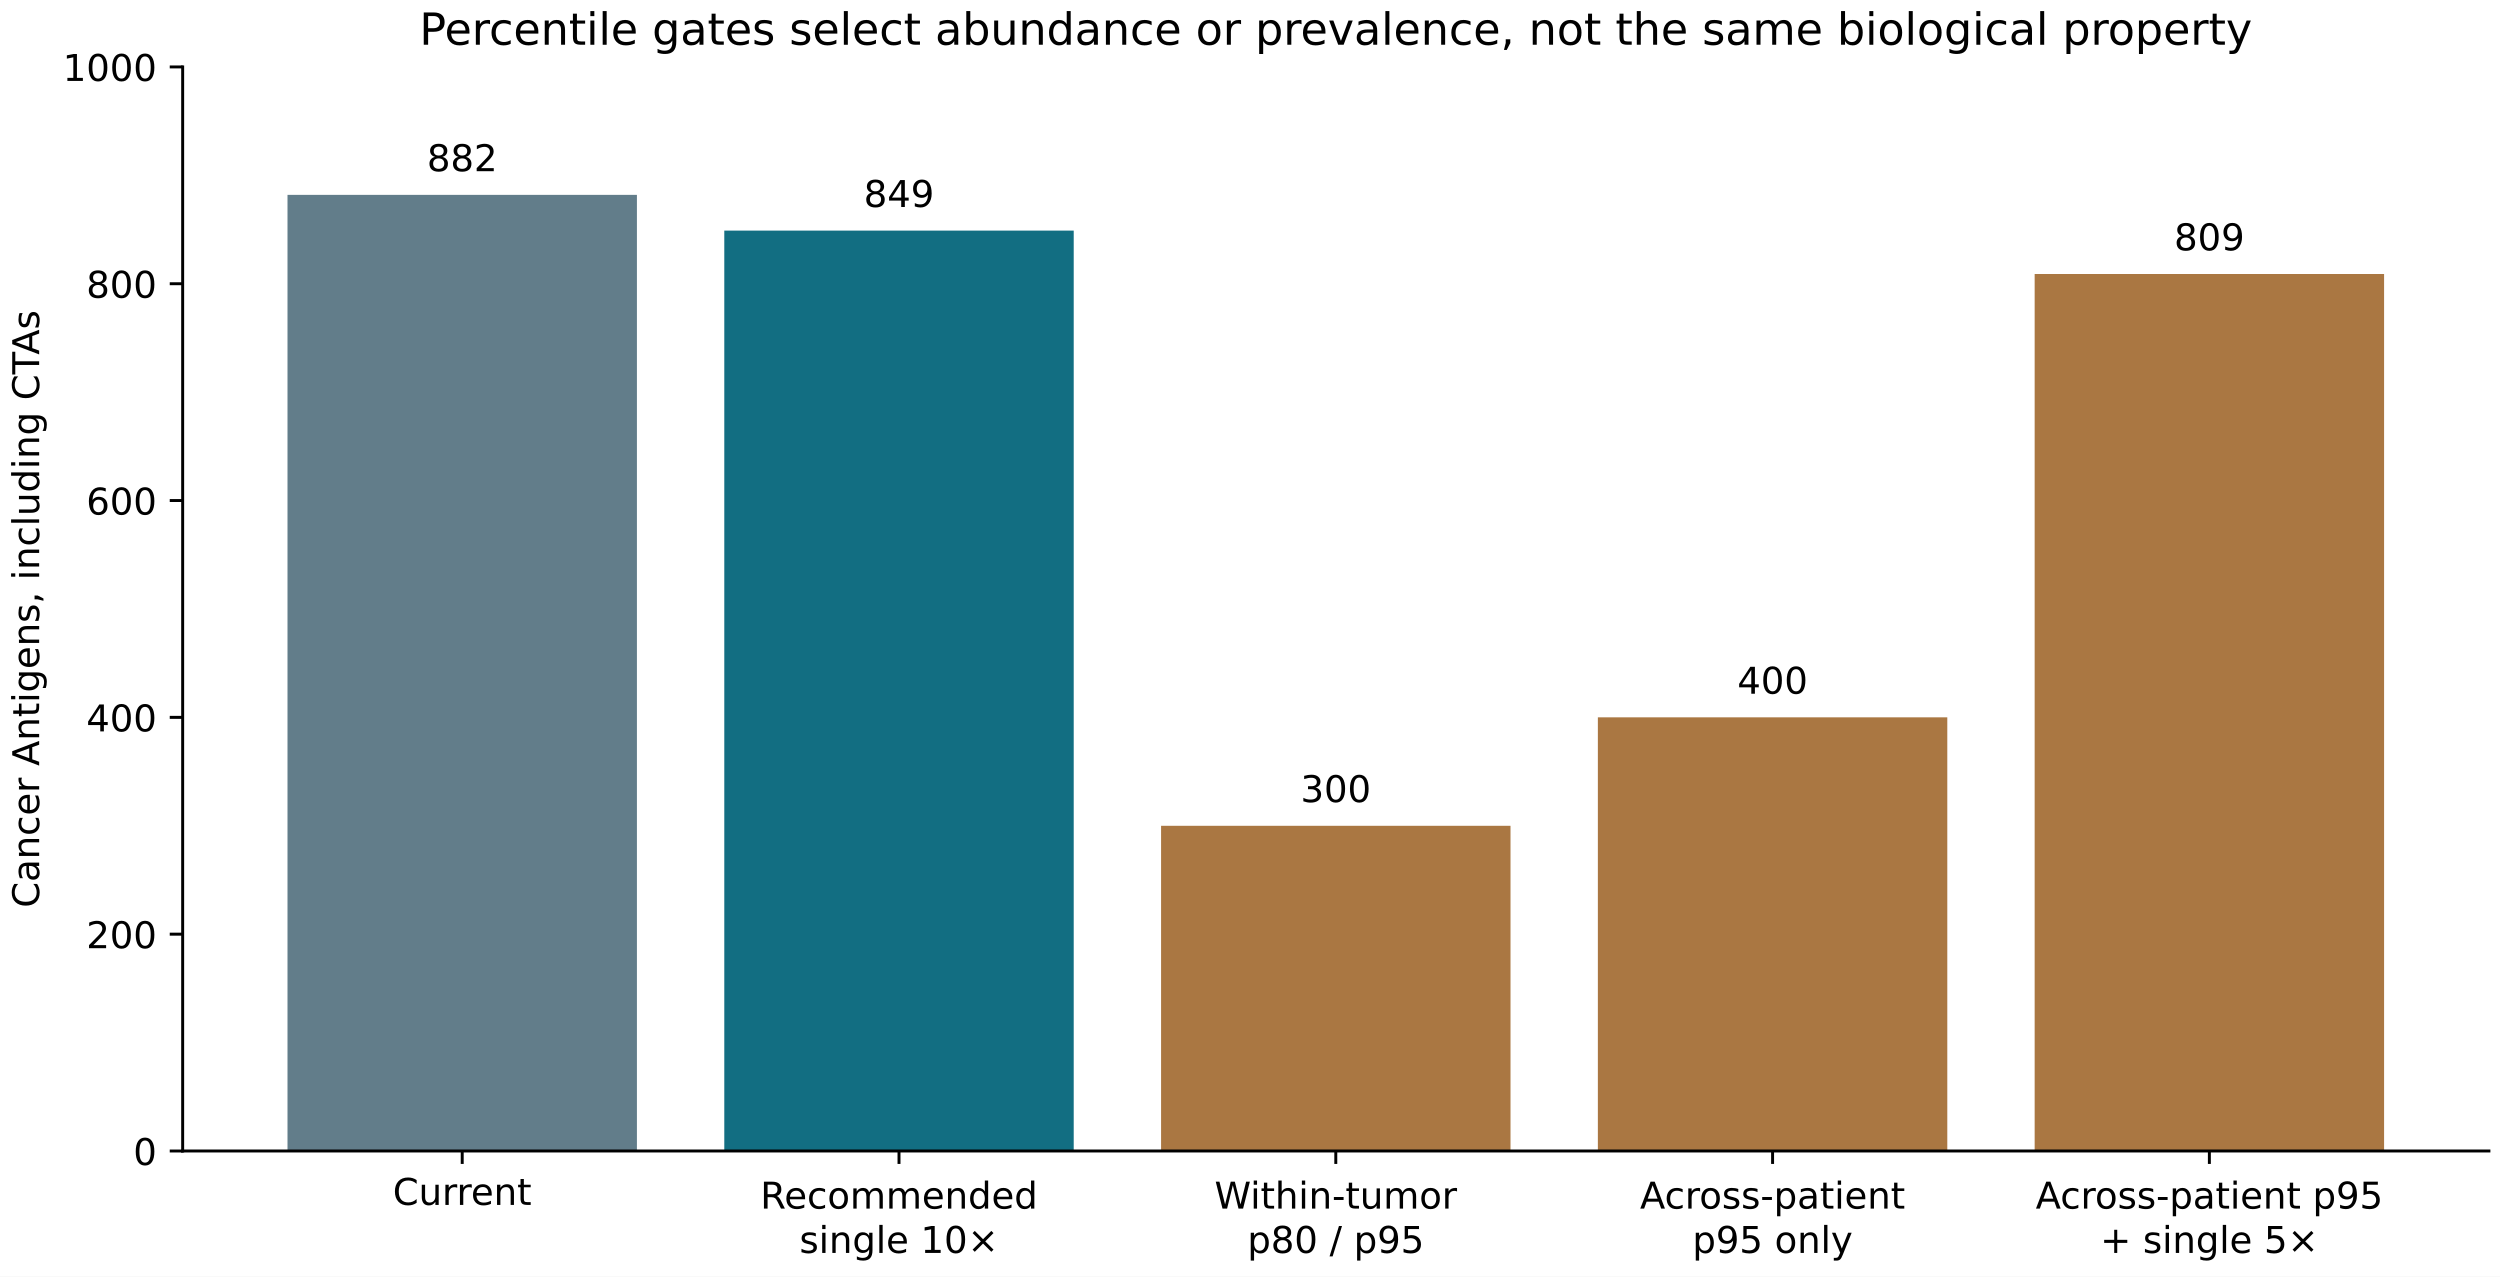
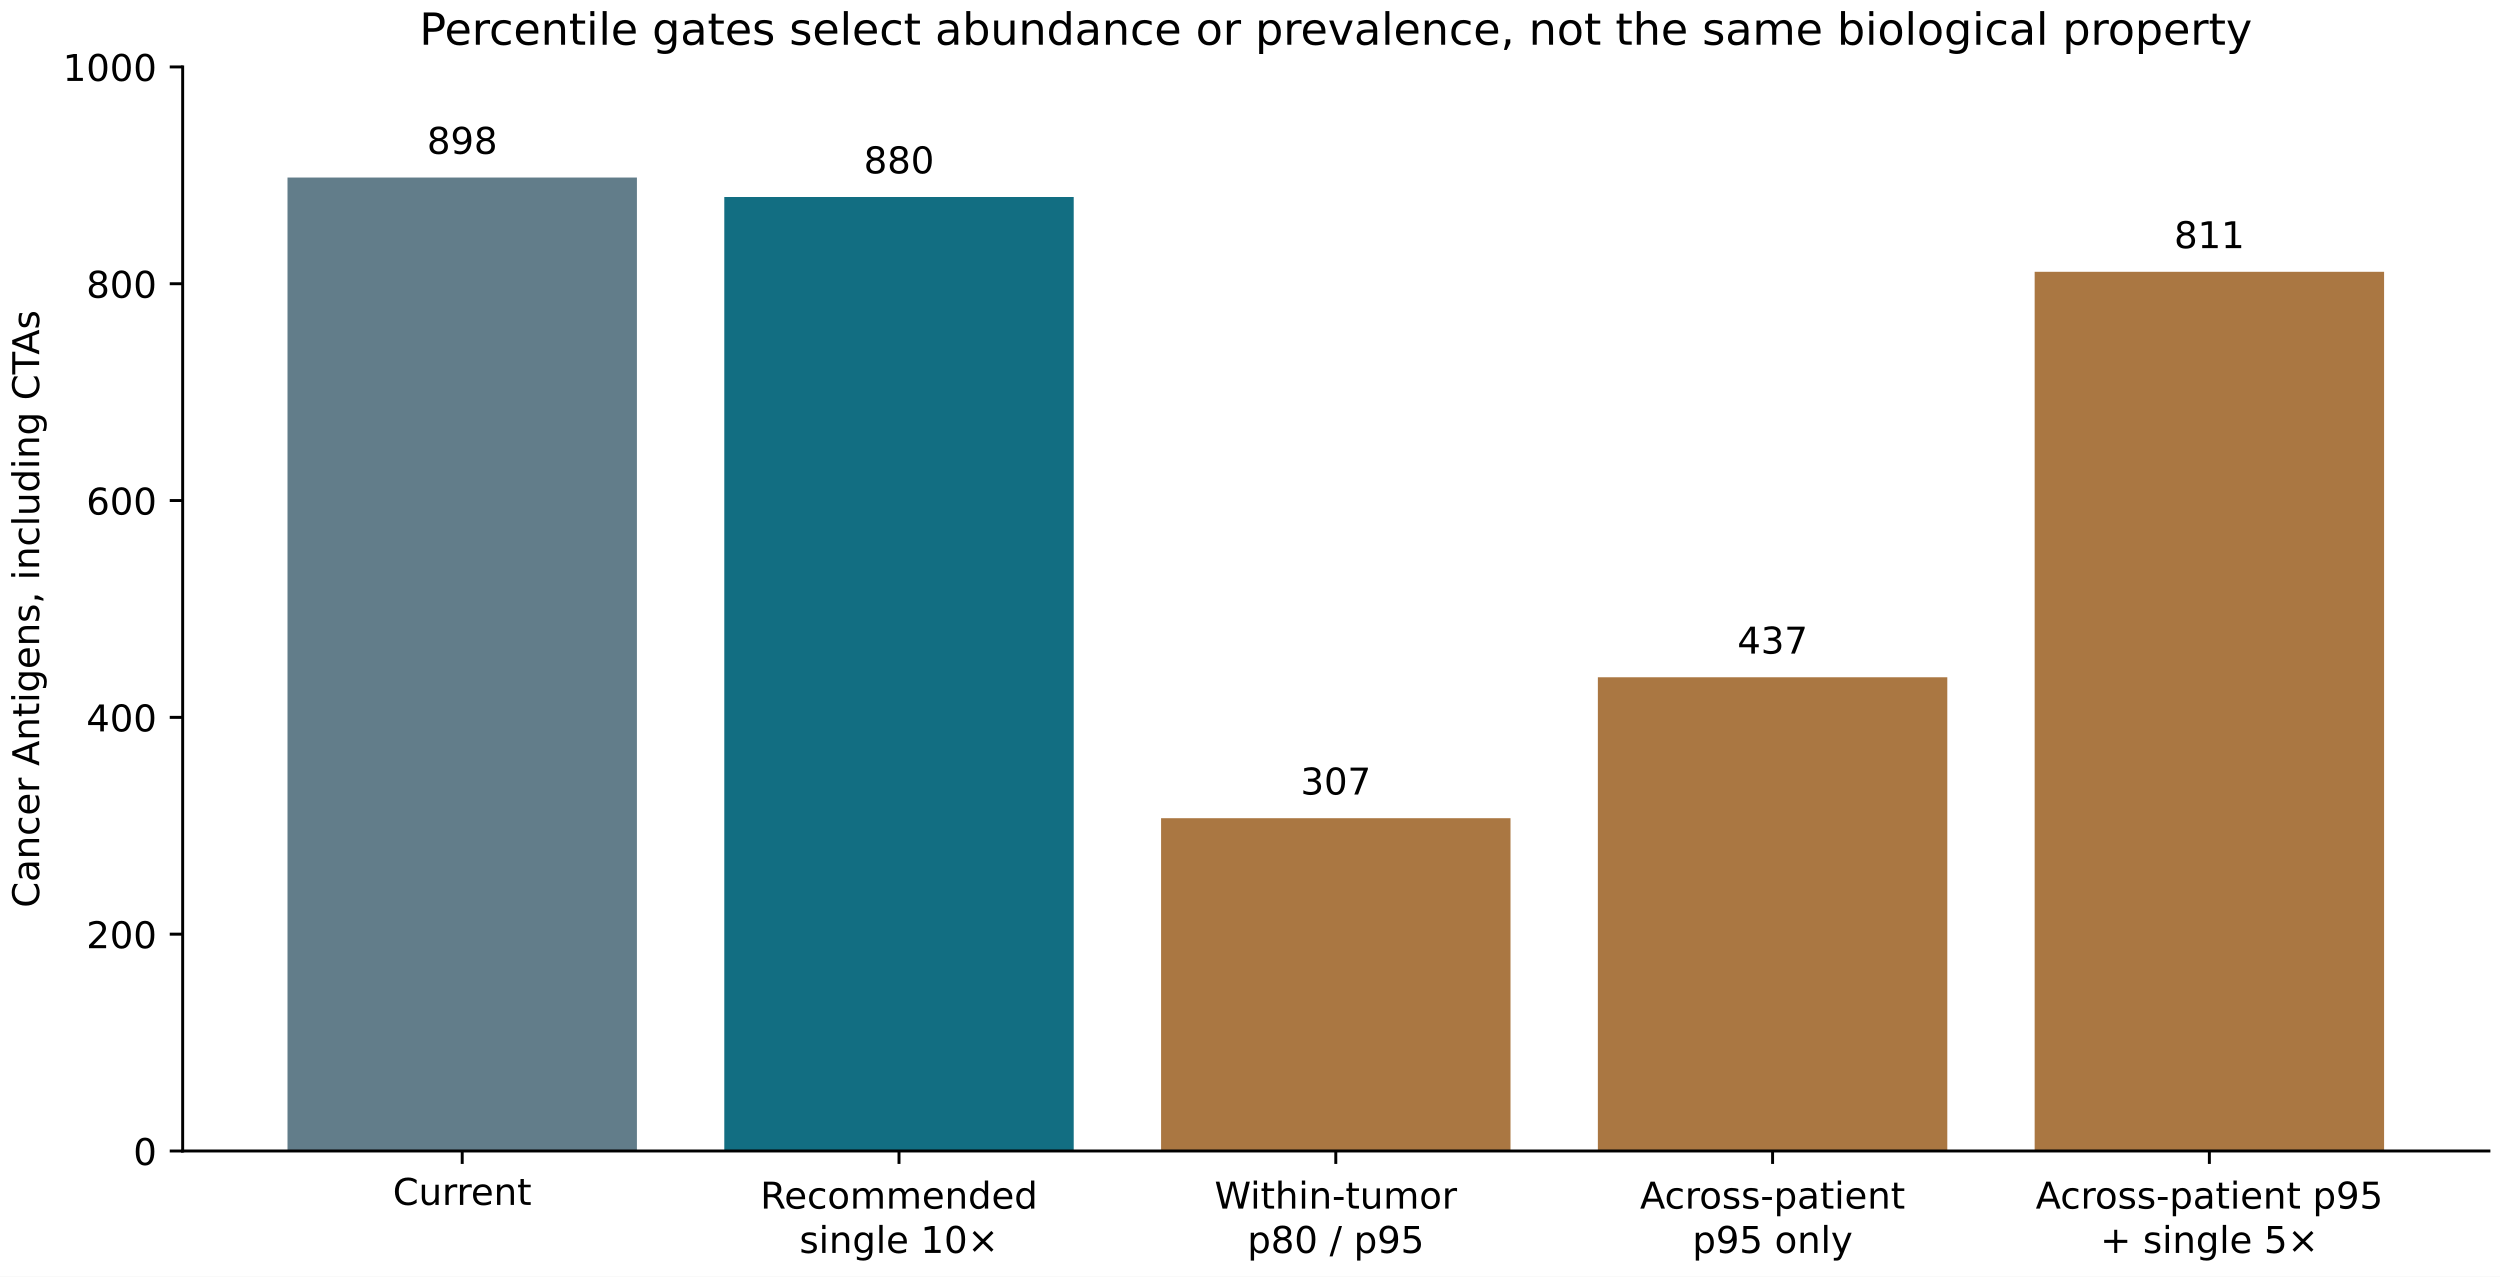
<svg xmlns="http://www.w3.org/2000/svg" xmlns:xlink="http://www.w3.org/1999/xlink" width="676.8pt" height="345.6pt" viewBox="0 0 676.8 345.6" version="1.1">
  <defs>
    <style type="text/css">*{stroke-linejoin: round; stroke-linecap: butt}</style>
  </defs>
  <g id="figure_1">
    <g id="patch_1">
      <path d="M 0 345.6  L 676.8 345.6  L 676.8 0  L 0 0  z " style="fill: #ffffff" />
    </g>
    <g id="axes_1">
      <g id="patch_2">
        <path d="M 49.451 311.594  L 673.8 311.594  L 673.8 18.118  L 49.451 18.118  z " style="fill: #ffffff" />
      </g>
      <g id="patch_3">
-         <path d="M 77.831 311.594  L 172.429 311.594  L 172.429 52.749  L 77.831 52.749  z " clip-path="url(#pd9899b28a1)" style="fill: #627d8a" />
+         <path d="M 77.831 311.594  L 172.429 311.594  L 172.429 48.053  L 77.831 48.053  z " clip-path="url(#pda12a2a177)" style="fill: #627d8a" />
      </g>
      <g id="patch_4">
-         <path d="M 196.078 311.594  L 290.677 311.594  L 290.677 62.433  L 196.078 62.433  z " clip-path="url(#pd9899b28a1)" style="fill: #126e82" />
+         <path d="M 196.078 311.594  L 290.677 311.594  L 290.677 53.335  L 196.078 53.335  z " clip-path="url(#pda12a2a177)" style="fill: #126e82" />
      </g>
      <g id="patch_5">
-         <path d="M 314.326 311.594  L 408.925 311.594  L 408.925 223.552  L 314.326 223.552  z " clip-path="url(#pd9899b28a1)" style="fill: #aa7742" />
+         <path d="M 314.326 311.594  L 408.925 311.594  L 408.925 221.497  L 314.326 221.497  z " clip-path="url(#pda12a2a177)" style="fill: #aa7742" />
      </g>
      <g id="patch_6">
-         <path d="M 432.574 311.594  L 527.172 311.594  L 527.172 194.204  L 432.574 194.204  z " clip-path="url(#pd9899b28a1)" style="fill: #aa7742" />
+         <path d="M 432.574 311.594  L 527.172 311.594  L 527.172 183.345  L 432.574 183.345  z " clip-path="url(#pda12a2a177)" style="fill: #aa7742" />
      </g>
      <g id="patch_7">
-         <path d="M 550.822 311.594  L 645.42 311.594  L 645.42 74.172  L 550.822 74.172  z " clip-path="url(#pd9899b28a1)" style="fill: #aa7742" />
+         <path d="M 550.822 311.594  L 645.42 311.594  L 645.42 73.585  L 550.822 73.585  z " clip-path="url(#pda12a2a177)" style="fill: #aa7742" />
      </g>
      <g id="matplotlib.axis_1">
        <g id="xtick_1">
          <g id="line2d_1">
            <defs>
-               <path id="mf959402eba" d="M 0 0  L 0 3.5  " style="stroke: #000000; stroke-width: 0.8" />
+               <path id="m54e64fc58c" d="M 0 0  L 0 3.5  " style="stroke: #000000; stroke-width: 0.8" />
            </defs>
            <g>
-               <use xlink:href="#mf959402eba" x="125.13" y="311.594" style="stroke: #000000; stroke-width: 0.8" />
+               <use xlink:href="#m54e64fc58c" x="125.13" y="311.594" style="stroke: #000000; stroke-width: 0.8" />
            </g>
          </g>
          <g id="text_1">
            <g transform="translate(106.3508 326.1919) scale(0.1 -0.1)">
              <defs>
                <path id="DejaVuSans-26" d="M 4122 4306  L 4122 3641  Q 3803 3938 3442 4084  Q 3081 4231 2675 4231  Q 1875 4231 1450 3742  Q 1025 3253 1025 2328  Q 1025 1406 1450 917  Q 1875 428 2675 428  Q 3081 428 3442 575  Q 3803 722 4122 1019  L 4122 359  Q 3791 134 3420 21  Q 3050 -91 2638 -91  Q 1578 -91 968 557  Q 359 1206 359 2328  Q 359 3453 968 4101  Q 1578 4750 2638 4750  Q 3056 4750 3426 4639  Q 3797 4528 4122 4306  z " transform="scale(0.015625)" />
                <path id="DejaVuSans-58" d="M 544 1381  L 544 3500  L 1119 3500  L 1119 1403  Q 1119 906 1312 657  Q 1506 409 1894 409  Q 2359 409 2629 706  Q 2900 1003 2900 1516  L 2900 3500  L 3475 3500  L 3475 0  L 2900 0  L 2900 538  Q 2691 219 2414 64  Q 2138 -91 1772 -91  Q 1169 -91 856 284  Q 544 659 544 1381  z M 1991 3584  L 1991 3584  z " transform="scale(0.015625)" />
                <path id="DejaVuSans-55" d="M 2631 2963  Q 2534 3019 2420 3045  Q 2306 3072 2169 3072  Q 1681 3072 1420 2755  Q 1159 2438 1159 1844  L 1159 0  L 581 0  L 581 3500  L 1159 3500  L 1159 2956  Q 1341 3275 1631 3429  Q 1922 3584 2338 3584  Q 2397 3584 2469 3576  Q 2541 3569 2628 3553  L 2631 2963  z " transform="scale(0.015625)" />
                <path id="DejaVuSans-48" d="M 3597 1894  L 3597 1613  L 953 1613  Q 991 1019 1311 708  Q 1631 397 2203 397  Q 2534 397 2845 478  Q 3156 559 3463 722  L 3463 178  Q 3153 47 2828 -22  Q 2503 -91 2169 -91  Q 1331 -91 842 396  Q 353 884 353 1716  Q 353 2575 817 3079  Q 1281 3584 2069 3584  Q 2775 3584 3186 3129  Q 3597 2675 3597 1894  z M 3022 2063  Q 3016 2534 2758 2815  Q 2500 3097 2075 3097  Q 1594 3097 1305 2825  Q 1016 2553 972 2059  L 3022 2063  z " transform="scale(0.015625)" />
                <path id="DejaVuSans-51" d="M 3513 2113  L 3513 0  L 2938 0  L 2938 2094  Q 2938 2591 2744 2837  Q 2550 3084 2163 3084  Q 1697 3084 1428 2787  Q 1159 2491 1159 1978  L 1159 0  L 581 0  L 581 3500  L 1159 3500  L 1159 2956  Q 1366 3272 1645 3428  Q 1925 3584 2291 3584  Q 2894 3584 3203 3211  Q 3513 2838 3513 2113  z " transform="scale(0.015625)" />
                <path id="DejaVuSans-57" d="M 1172 4494  L 1172 3500  L 2356 3500  L 2356 3053  L 1172 3053  L 1172 1153  Q 1172 725 1289 603  Q 1406 481 1766 481  L 2356 481  L 2356 0  L 1766 0  Q 1100 0 847 248  Q 594 497 594 1153  L 594 3053  L 172 3053  L 172 3500  L 594 3500  L 594 4494  L 1172 4494  z " transform="scale(0.015625)" />
              </defs>
              <use xlink:href="#DejaVuSans-26" />
              <use xlink:href="#DejaVuSans-58" transform="translate(69.82812 0)" />
              <use xlink:href="#DejaVuSans-55" transform="translate(133.2031 0)" />
              <use xlink:href="#DejaVuSans-55" transform="translate(172.5625 0)" />
              <use xlink:href="#DejaVuSans-48" transform="translate(211.4688 0)" />
              <use xlink:href="#DejaVuSans-51" transform="translate(273 0)" />
              <use xlink:href="#DejaVuSans-57" transform="translate(336.375 0)" />
            </g>
          </g>
        </g>
        <g id="xtick_2">
          <g id="line2d_2">
            <g>
-               <use xlink:href="#mf959402eba" x="243.378" y="311.594" style="stroke: #000000; stroke-width: 0.8" />
+               <use xlink:href="#m54e64fc58c" x="243.378" y="311.594" style="stroke: #000000; stroke-width: 0.8" />
            </g>
          </g>
          <g id="text_2">
            <g transform="translate(205.8314 327.1937) scale(0.1 -0.1)">
              <defs>
                <path id="DejaVuSans-35" d="M 2841 2188  Q 3044 2119 3236 1894  Q 3428 1669 3622 1275  L 4263 0  L 3584 0  L 2988 1197  Q 2756 1666 2539 1819  Q 2322 1972 1947 1972  L 1259 1972  L 1259 0  L 628 0  L 628 4666  L 2053 4666  Q 2853 4666 3247 4331  Q 3641 3997 3641 3322  Q 3641 2881 3436 2590  Q 3231 2300 2841 2188  z M 1259 4147  L 1259 2491  L 2053 2491  Q 2509 2491 2742 2702  Q 2975 2913 2975 3322  Q 2975 3731 2742 3939  Q 2509 4147 2053 4147  L 1259 4147  z " transform="scale(0.015625)" />
                <path id="DejaVuSans-46" d="M 3122 3366  L 3122 2828  Q 2878 2963 2633 3030  Q 2388 3097 2138 3097  Q 1578 3097 1268 2742  Q 959 2388 959 1747  Q 959 1106 1268 751  Q 1578 397 2138 397  Q 2388 397 2633 464  Q 2878 531 3122 666  L 3122 134  Q 2881 22 2623 -34  Q 2366 -91 2075 -91  Q 1284 -91 818 406  Q 353 903 353 1747  Q 353 2603 823 3093  Q 1294 3584 2113 3584  Q 2378 3584 2631 3529  Q 2884 3475 3122 3366  z " transform="scale(0.015625)" />
                <path id="DejaVuSans-52" d="M 1959 3097  Q 1497 3097 1228 2736  Q 959 2375 959 1747  Q 959 1119 1226 758  Q 1494 397 1959 397  Q 2419 397 2687 759  Q 2956 1122 2956 1747  Q 2956 2369 2687 2733  Q 2419 3097 1959 3097  z M 1959 3584  Q 2709 3584 3137 3096  Q 3566 2609 3566 1747  Q 3566 888 3137 398  Q 2709 -91 1959 -91  Q 1206 -91 779 398  Q 353 888 353 1747  Q 353 2609 779 3096  Q 1206 3584 1959 3584  z " transform="scale(0.015625)" />
                <path id="DejaVuSans-50" d="M 3328 2828  Q 3544 3216 3844 3400  Q 4144 3584 4550 3584  Q 5097 3584 5394 3201  Q 5691 2819 5691 2113  L 5691 0  L 5113 0  L 5113 2094  Q 5113 2597 4934 2840  Q 4756 3084 4391 3084  Q 3944 3084 3684 2787  Q 3425 2491 3425 1978  L 3425 0  L 2847 0  L 2847 2094  Q 2847 2600 2669 2842  Q 2491 3084 2119 3084  Q 1678 3084 1418 2786  Q 1159 2488 1159 1978  L 1159 0  L 581 0  L 581 3500  L 1159 3500  L 1159 2956  Q 1356 3278 1631 3431  Q 1906 3584 2284 3584  Q 2666 3584 2933 3390  Q 3200 3197 3328 2828  z " transform="scale(0.015625)" />
                <path id="DejaVuSans-47" d="M 2906 2969  L 2906 4863  L 3481 4863  L 3481 0  L 2906 0  L 2906 525  Q 2725 213 2448 61  Q 2172 -91 1784 -91  Q 1150 -91 751 415  Q 353 922 353 1747  Q 353 2572 751 3078  Q 1150 3584 1784 3584  Q 2172 3584 2448 3432  Q 2725 3281 2906 2969  z M 947 1747  Q 947 1113 1208 752  Q 1469 391 1925 391  Q 2381 391 2643 752  Q 2906 1113 2906 1747  Q 2906 2381 2643 2742  Q 2381 3103 1925 3103  Q 1469 3103 1208 2742  Q 947 2381 947 1747  z " transform="scale(0.015625)" />
              </defs>
              <use xlink:href="#DejaVuSans-35" />
              <use xlink:href="#DejaVuSans-48" transform="translate(65 0)" />
              <use xlink:href="#DejaVuSans-46" transform="translate(126.5312 0)" />
              <use xlink:href="#DejaVuSans-52" transform="translate(181.5156 0)" />
              <use xlink:href="#DejaVuSans-50" transform="translate(242.7031 0)" />
              <use xlink:href="#DejaVuSans-50" transform="translate(340.1094 0)" />
              <use xlink:href="#DejaVuSans-48" transform="translate(437.5156 0)" />
              <use xlink:href="#DejaVuSans-51" transform="translate(499.0469 0)" />
              <use xlink:href="#DejaVuSans-47" transform="translate(562.4219 0)" />
              <use xlink:href="#DejaVuSans-48" transform="translate(625.9062 0)" />
              <use xlink:href="#DejaVuSans-47" transform="translate(687.4375 0)" />
            </g>
            <g transform="translate(216.4338 339.1964) scale(0.1 -0.1)">
              <defs>
                <path id="DejaVuSans-56" d="M 2834 3397  L 2834 2853  Q 2591 2978 2328 3040  Q 2066 3103 1784 3103  Q 1356 3103 1142 2972  Q 928 2841 928 2578  Q 928 2378 1081 2264  Q 1234 2150 1697 2047  L 1894 2003  Q 2506 1872 2764 1633  Q 3022 1394 3022 966  Q 3022 478 2636 193  Q 2250 -91 1575 -91  Q 1294 -91 989 -36  Q 684 19 347 128  L 347 722  Q 666 556 975 473  Q 1284 391 1588 391  Q 1994 391 2212 530  Q 2431 669 2431 922  Q 2431 1156 2273 1281  Q 2116 1406 1581 1522  L 1381 1569  Q 847 1681 609 1914  Q 372 2147 372 2553  Q 372 3047 722 3315  Q 1072 3584 1716 3584  Q 2034 3584 2315 3537  Q 2597 3491 2834 3397  z " transform="scale(0.015625)" />
                <path id="DejaVuSans-4c" d="M 603 3500  L 1178 3500  L 1178 0  L 603 0  L 603 3500  z M 603 4863  L 1178 4863  L 1178 4134  L 603 4134  L 603 4863  z " transform="scale(0.015625)" />
                <path id="DejaVuSans-4a" d="M 2906 1791  Q 2906 2416 2648 2759  Q 2391 3103 1925 3103  Q 1463 3103 1205 2759  Q 947 2416 947 1791  Q 947 1169 1205 825  Q 1463 481 1925 481  Q 2391 481 2648 825  Q 2906 1169 2906 1791  z M 3481 434  Q 3481 -459 3084 -895  Q 2688 -1331 1869 -1331  Q 1566 -1331 1297 -1286  Q 1028 -1241 775 -1147  L 775 -588  Q 1028 -725 1275 -790  Q 1522 -856 1778 -856  Q 2344 -856 2625 -561  Q 2906 -266 2906 331  L 2906 616  Q 2728 306 2450 153  Q 2172 0 1784 0  Q 1141 0 747 490  Q 353 981 353 1791  Q 353 2603 747 3093  Q 1141 3584 1784 3584  Q 2172 3584 2450 3431  Q 2728 3278 2906 2969  L 2906 3500  L 3481 3500  L 3481 434  z " transform="scale(0.015625)" />
                <path id="DejaVuSans-4f" d="M 603 4863  L 1178 4863  L 1178 0  L 603 0  L 603 4863  z " transform="scale(0.015625)" />
                <path id="DejaVuSans-3" transform="scale(0.015625)" />
                <path id="DejaVuSans-14" d="M 794 531  L 1825 531  L 1825 4091  L 703 3866  L 703 4441  L 1819 4666  L 2450 4666  L 2450 531  L 3481 531  L 3481 0  L 794 0  L 794 531  z " transform="scale(0.015625)" />
                <path id="DejaVuSans-13" d="M 2034 4250  Q 1547 4250 1301 3770  Q 1056 3291 1056 2328  Q 1056 1369 1301 889  Q 1547 409 2034 409  Q 2525 409 2770 889  Q 3016 1369 3016 2328  Q 3016 3291 2770 3770  Q 2525 4250 2034 4250  z M 2034 4750  Q 2819 4750 3233 4129  Q 3647 3509 3647 2328  Q 3647 1150 3233 529  Q 2819 -91 2034 -91  Q 1250 -91 836 529  Q 422 1150 422 2328  Q 422 3509 836 4129  Q 1250 4750 2034 4750  z " transform="scale(0.015625)" />
                <path id="DejaVuSans-99" d="M 4488 3438  L 3059 2003  L 4488 575  L 4116 197  L 2681 1631  L 1247 197  L 878 575  L 2303 2003  L 878 3438  L 1247 3816  L 2681 2381  L 4116 3816  L 4488 3438  z " transform="scale(0.015625)" />
              </defs>
              <use xlink:href="#DejaVuSans-56" />
              <use xlink:href="#DejaVuSans-4c" transform="translate(52.09375 0)" />
              <use xlink:href="#DejaVuSans-51" transform="translate(79.875 0)" />
              <use xlink:href="#DejaVuSans-4a" transform="translate(143.25 0)" />
              <use xlink:href="#DejaVuSans-4f" transform="translate(206.7344 0)" />
              <use xlink:href="#DejaVuSans-48" transform="translate(234.5156 0)" />
              <use xlink:href="#DejaVuSans-3" transform="translate(296.0469 0)" />
              <use xlink:href="#DejaVuSans-14" transform="translate(327.8281 0)" />
              <use xlink:href="#DejaVuSans-13" transform="translate(391.4531 0)" />
              <use xlink:href="#DejaVuSans-99" transform="translate(455.0781 0)" />
            </g>
          </g>
        </g>
        <g id="xtick_3">
          <g id="line2d_3">
            <g>
-               <use xlink:href="#mf959402eba" x="361.625" y="311.594" style="stroke: #000000; stroke-width: 0.8" />
+               <use xlink:href="#m54e64fc58c" x="361.625" y="311.594" style="stroke: #000000; stroke-width: 0.8" />
            </g>
          </g>
          <g id="text_3">
            <g transform="translate(328.798 327.1937) scale(0.1 -0.1)">
              <defs>
                <path id="DejaVuSans-3a" d="M 213 4666  L 850 4666  L 1831 722  L 2809 4666  L 3519 4666  L 4500 722  L 5478 4666  L 6119 4666  L 4947 0  L 4153 0  L 3169 4050  L 2175 0  L 1381 0  L 213 4666  z " transform="scale(0.015625)" />
                <path id="DejaVuSans-4b" d="M 3513 2113  L 3513 0  L 2938 0  L 2938 2094  Q 2938 2591 2744 2837  Q 2550 3084 2163 3084  Q 1697 3084 1428 2787  Q 1159 2491 1159 1978  L 1159 0  L 581 0  L 581 4863  L 1159 4863  L 1159 2956  Q 1366 3272 1645 3428  Q 1925 3584 2291 3584  Q 2894 3584 3203 3211  Q 3513 2838 3513 2113  z " transform="scale(0.015625)" />
                <path id="DejaVuSans-10" d="M 313 2009  L 1997 2009  L 1997 1497  L 313 1497  L 313 2009  z " transform="scale(0.015625)" />
              </defs>
              <use xlink:href="#DejaVuSans-3a" />
              <use xlink:href="#DejaVuSans-4c" transform="translate(96.67188 0)" />
              <use xlink:href="#DejaVuSans-57" transform="translate(124.4531 0)" />
              <use xlink:href="#DejaVuSans-4b" transform="translate(163.6562 0)" />
              <use xlink:href="#DejaVuSans-4c" transform="translate(227.0312 0)" />
              <use xlink:href="#DejaVuSans-51" transform="translate(254.8125 0)" />
              <use xlink:href="#DejaVuSans-10" transform="translate(318.1875 0)" />
              <use xlink:href="#DejaVuSans-57" transform="translate(354.2656 0)" />
              <use xlink:href="#DejaVuSans-58" transform="translate(393.4688 0)" />
              <use xlink:href="#DejaVuSans-50" transform="translate(456.8438 0)" />
              <use xlink:href="#DejaVuSans-52" transform="translate(554.25 0)" />
              <use xlink:href="#DejaVuSans-55" transform="translate(615.4375 0)" />
            </g>
            <g transform="translate(337.6895 339.1957) scale(0.1 -0.1)">
              <defs>
                <path id="DejaVuSans-53" d="M 1159 525  L 1159 -1331  L 581 -1331  L 581 3500  L 1159 3500  L 1159 2969  Q 1341 3281 1617 3432  Q 1894 3584 2278 3584  Q 2916 3584 3314 3078  Q 3713 2572 3713 1747  Q 3713 922 3314 415  Q 2916 -91 2278 -91  Q 1894 -91 1617 61  Q 1341 213 1159 525  z M 3116 1747  Q 3116 2381 2855 2742  Q 2594 3103 2138 3103  Q 1681 3103 1420 2742  Q 1159 2381 1159 1747  Q 1159 1113 1420 752  Q 1681 391 2138 391  Q 2594 391 2855 752  Q 3116 1113 3116 1747  z " transform="scale(0.015625)" />
                <path id="DejaVuSans-1b" d="M 2034 2216  Q 1584 2216 1326 1975  Q 1069 1734 1069 1313  Q 1069 891 1326 650  Q 1584 409 2034 409  Q 2484 409 2743 651  Q 3003 894 3003 1313  Q 3003 1734 2745 1975  Q 2488 2216 2034 2216  z M 1403 2484  Q 997 2584 770 2862  Q 544 3141 544 3541  Q 544 4100 942 4425  Q 1341 4750 2034 4750  Q 2731 4750 3128 4425  Q 3525 4100 3525 3541  Q 3525 3141 3298 2862  Q 3072 2584 2669 2484  Q 3125 2378 3379 2068  Q 3634 1759 3634 1313  Q 3634 634 3220 271  Q 2806 -91 2034 -91  Q 1263 -91 848 271  Q 434 634 434 1313  Q 434 1759 690 2068  Q 947 2378 1403 2484  z M 1172 3481  Q 1172 3119 1398 2916  Q 1625 2713 2034 2713  Q 2441 2713 2670 2916  Q 2900 3119 2900 3481  Q 2900 3844 2670 4047  Q 2441 4250 2034 4250  Q 1625 4250 1398 4047  Q 1172 3844 1172 3481  z " transform="scale(0.015625)" />
                <path id="DejaVuSans-12" d="M 1625 4666  L 2156 4666  L 531 -594  L 0 -594  L 1625 4666  z " transform="scale(0.015625)" />
                <path id="DejaVuSans-1c" d="M 703 97  L 703 672  Q 941 559 1184 500  Q 1428 441 1663 441  Q 2288 441 2617 861  Q 2947 1281 2994 2138  Q 2813 1869 2534 1725  Q 2256 1581 1919 1581  Q 1219 1581 811 2004  Q 403 2428 403 3163  Q 403 3881 828 4315  Q 1253 4750 1959 4750  Q 2769 4750 3195 4129  Q 3622 3509 3622 2328  Q 3622 1225 3098 567  Q 2575 -91 1691 -91  Q 1453 -91 1209 -44  Q 966 3 703 97  z M 1959 2075  Q 2384 2075 2632 2365  Q 2881 2656 2881 3163  Q 2881 3666 2632 3958  Q 2384 4250 1959 4250  Q 1534 4250 1286 3958  Q 1038 3666 1038 3163  Q 1038 2656 1286 2365  Q 1534 2075 1959 2075  z " transform="scale(0.015625)" />
                <path id="DejaVuSans-18" d="M 691 4666  L 3169 4666  L 3169 4134  L 1269 4134  L 1269 2991  Q 1406 3038 1543 3061  Q 1681 3084 1819 3084  Q 2600 3084 3056 2656  Q 3513 2228 3513 1497  Q 3513 744 3044 326  Q 2575 -91 1722 -91  Q 1428 -91 1123 -41  Q 819 9 494 109  L 494 744  Q 775 591 1075 516  Q 1375 441 1709 441  Q 2250 441 2565 725  Q 2881 1009 2881 1497  Q 2881 1984 2565 2268  Q 2250 2553 1709 2553  Q 1456 2553 1204 2497  Q 953 2441 691 2322  L 691 4666  z " transform="scale(0.015625)" />
              </defs>
              <use xlink:href="#DejaVuSans-53" />
              <use xlink:href="#DejaVuSans-1b" transform="translate(63.48438 0)" />
              <use xlink:href="#DejaVuSans-13" transform="translate(127.1094 0)" />
              <use xlink:href="#DejaVuSans-3" transform="translate(190.7344 0)" />
              <use xlink:href="#DejaVuSans-12" transform="translate(222.5156 0)" />
              <use xlink:href="#DejaVuSans-3" transform="translate(256.2031 0)" />
              <use xlink:href="#DejaVuSans-53" transform="translate(287.9844 0)" />
              <use xlink:href="#DejaVuSans-1c" transform="translate(351.4688 0)" />
              <use xlink:href="#DejaVuSans-18" transform="translate(415.0938 0)" />
            </g>
          </g>
        </g>
        <g id="xtick_4">
          <g id="line2d_4">
            <g>
-               <use xlink:href="#mf959402eba" x="479.873" y="311.594" style="stroke: #000000; stroke-width: 0.8" />
+               <use xlink:href="#m54e64fc58c" x="479.873" y="311.594" style="stroke: #000000; stroke-width: 0.8" />
            </g>
          </g>
          <g id="text_4">
            <g transform="translate(443.9803 327.1937) scale(0.1 -0.1)">
              <defs>
                <path id="DejaVuSans-24" d="M 2188 4044  L 1331 1722  L 3047 1722  L 2188 4044  z M 1831 4666  L 2547 4666  L 4325 0  L 3669 0  L 3244 1197  L 1141 1197  L 716 0  L 50 0  L 1831 4666  z " transform="scale(0.015625)" />
                <path id="DejaVuSans-44" d="M 2194 1759  Q 1497 1759 1228 1600  Q 959 1441 959 1056  Q 959 750 1161 570  Q 1363 391 1709 391  Q 2188 391 2477 730  Q 2766 1069 2766 1631  L 2766 1759  L 2194 1759  z M 3341 1997  L 3341 0  L 2766 0  L 2766 531  Q 2569 213 2275 61  Q 1981 -91 1556 -91  Q 1019 -91 701 211  Q 384 513 384 1019  Q 384 1609 779 1909  Q 1175 2209 1959 2209  L 2766 2209  L 2766 2266  Q 2766 2663 2505 2880  Q 2244 3097 1772 3097  Q 1472 3097 1187 3025  Q 903 2953 641 2809  L 641 3341  Q 956 3463 1253 3523  Q 1550 3584 1831 3584  Q 2591 3584 2966 3190  Q 3341 2797 3341 1997  z " transform="scale(0.015625)" />
              </defs>
              <use xlink:href="#DejaVuSans-24" />
              <use xlink:href="#DejaVuSans-46" transform="translate(66.65625 0)" />
              <use xlink:href="#DejaVuSans-55" transform="translate(121.6406 0)" />
              <use xlink:href="#DejaVuSans-52" transform="translate(160.5469 0)" />
              <use xlink:href="#DejaVuSans-56" transform="translate(221.7344 0)" />
              <use xlink:href="#DejaVuSans-56" transform="translate(273.8281 0)" />
              <use xlink:href="#DejaVuSans-10" transform="translate(325.9219 0)" />
              <use xlink:href="#DejaVuSans-53" transform="translate(362 0)" />
              <use xlink:href="#DejaVuSans-44" transform="translate(425.4844 0)" />
              <use xlink:href="#DejaVuSans-57" transform="translate(486.7656 0)" />
              <use xlink:href="#DejaVuSans-4c" transform="translate(525.9688 0)" />
              <use xlink:href="#DejaVuSans-48" transform="translate(553.75 0)" />
              <use xlink:href="#DejaVuSans-51" transform="translate(615.2812 0)" />
              <use xlink:href="#DejaVuSans-57" transform="translate(678.6562 0)" />
            </g>
            <g transform="translate(458.1709 339.1964) scale(0.1 -0.1)">
              <defs>
                <path id="DejaVuSans-5c" d="M 2059 -325  Q 1816 -950 1584 -1140  Q 1353 -1331 966 -1331  L 506 -1331  L 506 -850  L 844 -850  Q 1081 -850 1212 -737  Q 1344 -625 1503 -206  L 1606 56  L 191 3500  L 800 3500  L 1894 763  L 2988 3500  L 3597 3500  L 2059 -325  z " transform="scale(0.015625)" />
              </defs>
              <use xlink:href="#DejaVuSans-53" />
              <use xlink:href="#DejaVuSans-1c" transform="translate(63.48438 0)" />
              <use xlink:href="#DejaVuSans-18" transform="translate(127.1094 0)" />
              <use xlink:href="#DejaVuSans-3" transform="translate(190.7344 0)" />
              <use xlink:href="#DejaVuSans-52" transform="translate(222.5156 0)" />
              <use xlink:href="#DejaVuSans-51" transform="translate(283.7031 0)" />
              <use xlink:href="#DejaVuSans-4f" transform="translate(347.0781 0)" />
              <use xlink:href="#DejaVuSans-5c" transform="translate(374.8594 0)" />
            </g>
          </g>
        </g>
        <g id="xtick_5">
          <g id="line2d_5">
            <g>
-               <use xlink:href="#mf959402eba" x="598.121" y="311.594" style="stroke: #000000; stroke-width: 0.8" />
+               <use xlink:href="#m54e64fc58c" x="598.121" y="311.594" style="stroke: #000000; stroke-width: 0.8" />
            </g>
          </g>
          <g id="text_5">
            <g transform="translate(551.1024 327.1937) scale(0.1 -0.1)">
              <use xlink:href="#DejaVuSans-24" />
              <use xlink:href="#DejaVuSans-46" transform="translate(66.65625 0)" />
              <use xlink:href="#DejaVuSans-55" transform="translate(121.6406 0)" />
              <use xlink:href="#DejaVuSans-52" transform="translate(160.5469 0)" />
              <use xlink:href="#DejaVuSans-56" transform="translate(221.7344 0)" />
              <use xlink:href="#DejaVuSans-56" transform="translate(273.8281 0)" />
              <use xlink:href="#DejaVuSans-10" transform="translate(325.9219 0)" />
              <use xlink:href="#DejaVuSans-53" transform="translate(362 0)" />
              <use xlink:href="#DejaVuSans-44" transform="translate(425.4844 0)" />
              <use xlink:href="#DejaVuSans-57" transform="translate(486.7656 0)" />
              <use xlink:href="#DejaVuSans-4c" transform="translate(525.9688 0)" />
              <use xlink:href="#DejaVuSans-48" transform="translate(553.75 0)" />
              <use xlink:href="#DejaVuSans-51" transform="translate(615.2812 0)" />
              <use xlink:href="#DejaVuSans-57" transform="translate(678.6562 0)" />
              <use xlink:href="#DejaVuSans-3" transform="translate(717.8594 0)" />
              <use xlink:href="#DejaVuSans-53" transform="translate(749.6406 0)" />
              <use xlink:href="#DejaVuSans-1c" transform="translate(813.125 0)" />
              <use xlink:href="#DejaVuSans-18" transform="translate(876.75 0)" />
            </g>
            <g transform="translate(568.5797 339.1964) scale(0.1 -0.1)">
              <defs>
                <path id="DejaVuSans-e" d="M 2944 4013  L 2944 2272  L 4684 2272  L 4684 1741  L 2944 1741  L 2944 0  L 2419 0  L 2419 1741  L 678 1741  L 678 2272  L 2419 2272  L 2419 4013  L 2944 4013  z " transform="scale(0.015625)" />
              </defs>
              <use xlink:href="#DejaVuSans-e" />
              <use xlink:href="#DejaVuSans-3" transform="translate(83.79688 0)" />
              <use xlink:href="#DejaVuSans-56" transform="translate(115.5781 0)" />
              <use xlink:href="#DejaVuSans-4c" transform="translate(167.6719 0)" />
              <use xlink:href="#DejaVuSans-51" transform="translate(195.4531 0)" />
              <use xlink:href="#DejaVuSans-4a" transform="translate(258.8281 0)" />
              <use xlink:href="#DejaVuSans-4f" transform="translate(322.3125 0)" />
              <use xlink:href="#DejaVuSans-48" transform="translate(350.0938 0)" />
              <use xlink:href="#DejaVuSans-3" transform="translate(411.625 0)" />
              <use xlink:href="#DejaVuSans-18" transform="translate(443.4062 0)" />
              <use xlink:href="#DejaVuSans-99" transform="translate(507.0312 0)" />
            </g>
          </g>
        </g>
      </g>
      <g id="matplotlib.axis_2">
        <g id="ytick_1">
          <g id="line2d_6">
            <defs>
-               <path id="m247c500be4" d="M 0 0  L -3.5 0  " style="stroke: #000000; stroke-width: 0.8" />
+               <path id="m27caaa22e4" d="M 0 0  L -3.5 0  " style="stroke: #000000; stroke-width: 0.8" />
            </defs>
            <g>
-               <use xlink:href="#m247c500be4" x="49.451" y="311.594" style="stroke: #000000; stroke-width: 0.8" />
+               <use xlink:href="#m27caaa22e4" x="49.451" y="311.594" style="stroke: #000000; stroke-width: 0.8" />
            </g>
          </g>
          <g id="text_6">
            <g transform="translate(36.08852 315.3931) scale(0.1 -0.1)">
              <use xlink:href="#DejaVuSans-13" />
            </g>
          </g>
        </g>
        <g id="ytick_2">
          <g id="line2d_7">
            <g>
-               <use xlink:href="#m247c500be4" x="49.451" y="252.899" style="stroke: #000000; stroke-width: 0.8" />
+               <use xlink:href="#m27caaa22e4" x="49.451" y="252.899" style="stroke: #000000; stroke-width: 0.8" />
            </g>
          </g>
          <g id="text_7">
            <g transform="translate(23.36352 256.6979) scale(0.1 -0.1)">
              <defs>
                <path id="DejaVuSans-15" d="M 1228 531  L 3431 531  L 3431 0  L 469 0  L 469 531  Q 828 903 1448 1529  Q 2069 2156 2228 2338  Q 2531 2678 2651 2914  Q 2772 3150 2772 3378  Q 2772 3750 2511 3984  Q 2250 4219 1831 4219  Q 1534 4219 1204 4116  Q 875 4013 500 3803  L 500 4441  Q 881 4594 1212 4672  Q 1544 4750 1819 4750  Q 2544 4750 2975 4387  Q 3406 4025 3406 3419  Q 3406 3131 3298 2873  Q 3191 2616 2906 2266  Q 2828 2175 2409 1742  Q 1991 1309 1228 531  z " transform="scale(0.015625)" />
              </defs>
              <use xlink:href="#DejaVuSans-15" />
              <use xlink:href="#DejaVuSans-13" transform="translate(63.625 0)" />
              <use xlink:href="#DejaVuSans-13" transform="translate(127.25 0)" />
            </g>
          </g>
        </g>
        <g id="ytick_3">
          <g id="line2d_8">
            <g>
-               <use xlink:href="#m247c500be4" x="49.451" y="194.204" style="stroke: #000000; stroke-width: 0.8" />
+               <use xlink:href="#m27caaa22e4" x="49.451" y="194.204" style="stroke: #000000; stroke-width: 0.8" />
            </g>
          </g>
          <g id="text_8">
            <g transform="translate(23.36352 198.0027) scale(0.1 -0.1)">
              <defs>
                <path id="DejaVuSans-17" d="M 2419 4116  L 825 1625  L 2419 1625  L 2419 4116  z M 2253 4666  L 3047 4666  L 3047 1625  L 3713 1625  L 3713 1100  L 3047 1100  L 3047 0  L 2419 0  L 2419 1100  L 313 1100  L 313 1709  L 2253 4666  z " transform="scale(0.015625)" />
              </defs>
              <use xlink:href="#DejaVuSans-17" />
              <use xlink:href="#DejaVuSans-13" transform="translate(63.625 0)" />
              <use xlink:href="#DejaVuSans-13" transform="translate(127.25 0)" />
            </g>
          </g>
        </g>
        <g id="ytick_4">
          <g id="line2d_9">
            <g>
-               <use xlink:href="#m247c500be4" x="49.451" y="135.509" style="stroke: #000000; stroke-width: 0.8" />
+               <use xlink:href="#m27caaa22e4" x="49.451" y="135.509" style="stroke: #000000; stroke-width: 0.8" />
            </g>
          </g>
          <g id="text_9">
            <g transform="translate(23.36352 139.3076) scale(0.1 -0.1)">
              <defs>
                <path id="DejaVuSans-19" d="M 2113 2584  Q 1688 2584 1439 2293  Q 1191 2003 1191 1497  Q 1191 994 1439 701  Q 1688 409 2113 409  Q 2538 409 2786 701  Q 3034 994 3034 1497  Q 3034 2003 2786 2293  Q 2538 2584 2113 2584  z M 3366 4563  L 3366 3988  Q 3128 4100 2886 4159  Q 2644 4219 2406 4219  Q 1781 4219 1451 3797  Q 1122 3375 1075 2522  Q 1259 2794 1537 2939  Q 1816 3084 2150 3084  Q 2853 3084 3261 2657  Q 3669 2231 3669 1497  Q 3669 778 3244 343  Q 2819 -91 2113 -91  Q 1303 -91 875 529  Q 447 1150 447 2328  Q 447 3434 972 4092  Q 1497 4750 2381 4750  Q 2619 4750 2861 4703  Q 3103 4656 3366 4563  z " transform="scale(0.015625)" />
              </defs>
              <use xlink:href="#DejaVuSans-19" />
              <use xlink:href="#DejaVuSans-13" transform="translate(63.625 0)" />
              <use xlink:href="#DejaVuSans-13" transform="translate(127.25 0)" />
            </g>
          </g>
        </g>
        <g id="ytick_5">
          <g id="line2d_10">
            <g>
-               <use xlink:href="#m247c500be4" x="49.451" y="76.814" style="stroke: #000000; stroke-width: 0.8" />
+               <use xlink:href="#m27caaa22e4" x="49.451" y="76.814" style="stroke: #000000; stroke-width: 0.8" />
            </g>
          </g>
          <g id="text_10">
            <g transform="translate(23.36352 80.61238) scale(0.1 -0.1)">
              <use xlink:href="#DejaVuSans-1b" />
              <use xlink:href="#DejaVuSans-13" transform="translate(63.625 0)" />
              <use xlink:href="#DejaVuSans-13" transform="translate(127.25 0)" />
            </g>
          </g>
        </g>
        <g id="ytick_6">
          <g id="line2d_11">
            <g>
-               <use xlink:href="#m247c500be4" x="49.451" y="18.118" style="stroke: #000000; stroke-width: 0.8" />
+               <use xlink:href="#m27caaa22e4" x="49.451" y="18.118" style="stroke: #000000; stroke-width: 0.8" />
            </g>
          </g>
          <g id="text_11">
            <g transform="translate(17.00102 21.91719) scale(0.1 -0.1)">
              <use xlink:href="#DejaVuSans-14" />
              <use xlink:href="#DejaVuSans-13" transform="translate(63.625 0)" />
              <use xlink:href="#DejaVuSans-13" transform="translate(127.25 0)" />
              <use xlink:href="#DejaVuSans-13" transform="translate(190.875 0)" />
            </g>
          </g>
        </g>
        <g id="text_12">
          <g transform="translate(10.59868 245.7337) rotate(-90) scale(0.1 -0.1)">
            <defs>
              <path id="DejaVuSans-f" d="M 750 794  L 1409 794  L 1409 256  L 897 -744  L 494 -744  L 750 256  L 750 794  z " transform="scale(0.015625)" />
              <path id="DejaVuSans-37" d="M -19 4666  L 3928 4666  L 3928 4134  L 2272 4134  L 2272 0  L 1638 0  L 1638 4134  L -19 4134  L -19 4666  z " transform="scale(0.015625)" />
            </defs>
            <use xlink:href="#DejaVuSans-26" />
            <use xlink:href="#DejaVuSans-44" transform="translate(69.82812 0)" />
            <use xlink:href="#DejaVuSans-51" transform="translate(131.1094 0)" />
            <use xlink:href="#DejaVuSans-46" transform="translate(194.4844 0)" />
            <use xlink:href="#DejaVuSans-48" transform="translate(249.4688 0)" />
            <use xlink:href="#DejaVuSans-55" transform="translate(311 0)" />
            <use xlink:href="#DejaVuSans-3" transform="translate(352.1094 0)" />
            <use xlink:href="#DejaVuSans-24" transform="translate(383.8906 0)" />
            <use xlink:href="#DejaVuSans-51" transform="translate(452.2969 0)" />
            <use xlink:href="#DejaVuSans-57" transform="translate(515.6719 0)" />
            <use xlink:href="#DejaVuSans-4c" transform="translate(554.875 0)" />
            <use xlink:href="#DejaVuSans-4a" transform="translate(582.6562 0)" />
            <use xlink:href="#DejaVuSans-48" transform="translate(646.1406 0)" />
            <use xlink:href="#DejaVuSans-51" transform="translate(707.6719 0)" />
            <use xlink:href="#DejaVuSans-56" transform="translate(771.0469 0)" />
            <use xlink:href="#DejaVuSans-f" transform="translate(823.1406 0)" />
            <use xlink:href="#DejaVuSans-3" transform="translate(854.9219 0)" />
            <use xlink:href="#DejaVuSans-4c" transform="translate(886.7031 0)" />
            <use xlink:href="#DejaVuSans-51" transform="translate(914.4844 0)" />
            <use xlink:href="#DejaVuSans-46" transform="translate(977.8594 0)" />
            <use xlink:href="#DejaVuSans-4f" transform="translate(1032.844 0)" />
            <use xlink:href="#DejaVuSans-58" transform="translate(1060.625 0)" />
            <use xlink:href="#DejaVuSans-47" transform="translate(1124 0)" />
            <use xlink:href="#DejaVuSans-4c" transform="translate(1187.484 0)" />
            <use xlink:href="#DejaVuSans-51" transform="translate(1215.266 0)" />
            <use xlink:href="#DejaVuSans-4a" transform="translate(1278.641 0)" />
            <use xlink:href="#DejaVuSans-3" transform="translate(1342.125 0)" />
            <use xlink:href="#DejaVuSans-26" transform="translate(1373.906 0)" />
            <use xlink:href="#DejaVuSans-37" transform="translate(1443.734 0)" />
            <use xlink:href="#DejaVuSans-24" transform="translate(1497.047 0)" />
            <use xlink:href="#DejaVuSans-56" transform="translate(1565.453 0)" />
          </g>
        </g>
      </g>
      <g id="patch_8">
        <path d="M 49.451 311.594  L 49.451 18.118  " style="fill: none; stroke: #000000; stroke-width: 0.8; stroke-linejoin: miter; stroke-linecap: square" />
      </g>
      <g id="patch_9">
        <path d="M 49.451 311.594  L 673.8 311.594  " style="fill: none; stroke: #000000; stroke-width: 0.8; stroke-linejoin: miter; stroke-linecap: square" />
      </g>
      <g id="text_13">
-         <g transform="translate(115.5859 46.34618) scale(0.1 -0.1)">
+         <g transform="translate(115.5859 41.65057) scale(0.1 -0.1)">
+           <use xlink:href="#DejaVuSans-1b" />
+           <use xlink:href="#DejaVuSans-1c" transform="translate(63.625 0)" />
+           <use xlink:href="#DejaVuSans-1b" transform="translate(127.25 0)" />
+         </g>
+       </g>
+       <g id="text_14">
+         <g transform="translate(233.8338 46.93313) scale(0.1 -0.1)">
          <use xlink:href="#DejaVuSans-1b" />
          <use xlink:href="#DejaVuSans-1b" transform="translate(63.625 0)" />
-           <use xlink:href="#DejaVuSans-15" transform="translate(127.25 0)" />
-         </g>
-       </g>
-       <g id="text_14">
-         <g transform="translate(233.8338 56.03089) scale(0.1 -0.1)">
-           <use xlink:href="#DejaVuSans-1b" />
-           <use xlink:href="#DejaVuSans-17" transform="translate(63.625 0)" />
-           <use xlink:href="#DejaVuSans-1c" transform="translate(127.25 0)" />
+           <use xlink:href="#DejaVuSans-13" transform="translate(127.25 0)" />
        </g>
      </g>
      <g id="text_15">
-         <g transform="translate(352.0816 217.1492) scale(0.1 -0.1)">
+         <g transform="translate(352.0816 215.0948) scale(0.1 -0.1)">
          <defs>
            <path id="DejaVuSans-16" d="M 2597 2516  Q 3050 2419 3304 2112  Q 3559 1806 3559 1356  Q 3559 666 3084 287  Q 2609 -91 1734 -91  Q 1441 -91 1130 -33  Q 819 25 488 141  L 488 750  Q 750 597 1062 519  Q 1375 441 1716 441  Q 2309 441 2620 675  Q 2931 909 2931 1356  Q 2931 1769 2642 2001  Q 2353 2234 1838 2234  L 1294 2234  L 1294 2753  L 1863 2753  Q 2328 2753 2575 2939  Q 2822 3125 2822 3475  Q 2822 3834 2567 4026  Q 2313 4219 1838 4219  Q 1578 4219 1281 4162  Q 984 4106 628 3988  L 628 4550  Q 988 4650 1302 4700  Q 1616 4750 1894 4750  Q 2613 4750 3031 4423  Q 3450 4097 3450 3541  Q 3450 3153 3228 2886  Q 3006 2619 2597 2516  z " transform="scale(0.015625)" />
+             <path id="DejaVuSans-1a" d="M 525 4666  L 3525 4666  L 3525 4397  L 1831 0  L 1172 0  L 2766 4134  L 525 4134  L 525 4666  z " transform="scale(0.015625)" />
          </defs>
          <use xlink:href="#DejaVuSans-16" />
          <use xlink:href="#DejaVuSans-13" transform="translate(63.625 0)" />
-           <use xlink:href="#DejaVuSans-13" transform="translate(127.25 0)" />
+           <use xlink:href="#DejaVuSans-1a" transform="translate(127.25 0)" />
        </g>
      </g>
      <g id="text_16">
-         <g transform="translate(470.3295 187.8016) scale(0.1 -0.1)">
+         <g transform="translate(470.3295 176.943) scale(0.1 -0.1)">
          <use xlink:href="#DejaVuSans-17" />
-           <use xlink:href="#DejaVuSans-13" transform="translate(63.625 0)" />
-           <use xlink:href="#DejaVuSans-13" transform="translate(127.25 0)" />
+           <use xlink:href="#DejaVuSans-16" transform="translate(63.625 0)" />
+           <use xlink:href="#DejaVuSans-1a" transform="translate(127.25 0)" />
        </g>
      </g>
      <g id="text_17">
-         <g transform="translate(588.5774 67.76992) scale(0.1 -0.1)">
+         <g transform="translate(588.5774 67.18297) scale(0.1 -0.1)">
          <use xlink:href="#DejaVuSans-1b" />
-           <use xlink:href="#DejaVuSans-13" transform="translate(63.625 0)" />
-           <use xlink:href="#DejaVuSans-1c" transform="translate(127.25 0)" />
+           <use xlink:href="#DejaVuSans-14" transform="translate(63.625 0)" />
+           <use xlink:href="#DejaVuSans-14" transform="translate(127.25 0)" />
        </g>
      </g>
      <g id="text_18">
        <g transform="translate(113.5404 12.11837) scale(0.12 -0.12)">
          <defs>
            <path id="DejaVuSans-33" d="M 1259 4147  L 1259 2394  L 2053 2394  Q 2494 2394 2734 2622  Q 2975 2850 2975 3272  Q 2975 3691 2734 3919  Q 2494 4147 2053 4147  L 1259 4147  z M 628 4666  L 2053 4666  Q 2838 4666 3239 4311  Q 3641 3956 3641 3272  Q 3641 2581 3239 2228  Q 2838 1875 2053 1875  L 1259 1875  L 1259 0  L 628 0  L 628 4666  z " transform="scale(0.015625)" />
            <path id="DejaVuSans-45" d="M 3116 1747  Q 3116 2381 2855 2742  Q 2594 3103 2138 3103  Q 1681 3103 1420 2742  Q 1159 2381 1159 1747  Q 1159 1113 1420 752  Q 1681 391 2138 391  Q 2594 391 2855 752  Q 3116 1113 3116 1747  z M 1159 2969  Q 1341 3281 1617 3432  Q 1894 3584 2278 3584  Q 2916 3584 3314 3078  Q 3713 2572 3713 1747  Q 3713 922 3314 415  Q 2916 -91 2278 -91  Q 1894 -91 1617 61  Q 1341 213 1159 525  L 1159 0  L 581 0  L 581 4863  L 1159 4863  L 1159 2969  z " transform="scale(0.015625)" />
            <path id="DejaVuSans-59" d="M 191 3500  L 800 3500  L 1894 563  L 2988 3500  L 3597 3500  L 2284 0  L 1503 0  L 191 3500  z " transform="scale(0.015625)" />
          </defs>
          <use xlink:href="#DejaVuSans-33" />
          <use xlink:href="#DejaVuSans-48" transform="translate(56.73438 0)" />
          <use xlink:href="#DejaVuSans-55" transform="translate(118.2656 0)" />
          <use xlink:href="#DejaVuSans-46" transform="translate(157.1719 0)" />
          <use xlink:href="#DejaVuSans-48" transform="translate(212.1562 0)" />
          <use xlink:href="#DejaVuSans-51" transform="translate(273.6875 0)" />
          <use xlink:href="#DejaVuSans-57" transform="translate(337.0625 0)" />
          <use xlink:href="#DejaVuSans-4c" transform="translate(376.2656 0)" />
          <use xlink:href="#DejaVuSans-4f" transform="translate(404.0469 0)" />
          <use xlink:href="#DejaVuSans-48" transform="translate(431.8281 0)" />
          <use xlink:href="#DejaVuSans-3" transform="translate(493.3594 0)" />
          <use xlink:href="#DejaVuSans-4a" transform="translate(525.1406 0)" />
          <use xlink:href="#DejaVuSans-44" transform="translate(588.625 0)" />
          <use xlink:href="#DejaVuSans-57" transform="translate(649.9062 0)" />
          <use xlink:href="#DejaVuSans-48" transform="translate(689.1094 0)" />
          <use xlink:href="#DejaVuSans-56" transform="translate(750.6406 0)" />
          <use xlink:href="#DejaVuSans-3" transform="translate(802.7344 0)" />
          <use xlink:href="#DejaVuSans-56" transform="translate(834.5156 0)" />
          <use xlink:href="#DejaVuSans-48" transform="translate(886.6094 0)" />
          <use xlink:href="#DejaVuSans-4f" transform="translate(948.1406 0)" />
          <use xlink:href="#DejaVuSans-48" transform="translate(975.9219 0)" />
          <use xlink:href="#DejaVuSans-46" transform="translate(1037.453 0)" />
          <use xlink:href="#DejaVuSans-57" transform="translate(1092.438 0)" />
          <use xlink:href="#DejaVuSans-3" transform="translate(1131.641 0)" />
          <use xlink:href="#DejaVuSans-44" transform="translate(1163.422 0)" />
          <use xlink:href="#DejaVuSans-45" transform="translate(1224.703 0)" />
          <use xlink:href="#DejaVuSans-58" transform="translate(1288.188 0)" />
          <use xlink:href="#DejaVuSans-51" transform="translate(1351.562 0)" />
          <use xlink:href="#DejaVuSans-47" transform="translate(1414.938 0)" />
          <use xlink:href="#DejaVuSans-44" transform="translate(1478.422 0)" />
          <use xlink:href="#DejaVuSans-51" transform="translate(1539.703 0)" />
          <use xlink:href="#DejaVuSans-46" transform="translate(1603.078 0)" />
          <use xlink:href="#DejaVuSans-48" transform="translate(1658.062 0)" />
          <use xlink:href="#DejaVuSans-3" transform="translate(1719.594 0)" />
          <use xlink:href="#DejaVuSans-52" transform="translate(1751.375 0)" />
          <use xlink:href="#DejaVuSans-55" transform="translate(1812.562 0)" />
          <use xlink:href="#DejaVuSans-3" transform="translate(1853.672 0)" />
          <use xlink:href="#DejaVuSans-53" transform="translate(1885.453 0)" />
          <use xlink:href="#DejaVuSans-55" transform="translate(1948.938 0)" />
          <use xlink:href="#DejaVuSans-48" transform="translate(1987.844 0)" />
          <use xlink:href="#DejaVuSans-59" transform="translate(2049.375 0)" />
          <use xlink:href="#DejaVuSans-44" transform="translate(2108.562 0)" />
          <use xlink:href="#DejaVuSans-4f" transform="translate(2169.844 0)" />
          <use xlink:href="#DejaVuSans-48" transform="translate(2197.625 0)" />
          <use xlink:href="#DejaVuSans-51" transform="translate(2259.156 0)" />
          <use xlink:href="#DejaVuSans-46" transform="translate(2322.531 0)" />
          <use xlink:href="#DejaVuSans-48" transform="translate(2377.516 0)" />
          <use xlink:href="#DejaVuSans-f" transform="translate(2439.047 0)" />
          <use xlink:href="#DejaVuSans-3" transform="translate(2470.828 0)" />
          <use xlink:href="#DejaVuSans-51" transform="translate(2502.609 0)" />
          <use xlink:href="#DejaVuSans-52" transform="translate(2565.984 0)" />
          <use xlink:href="#DejaVuSans-57" transform="translate(2627.172 0)" />
          <use xlink:href="#DejaVuSans-3" transform="translate(2666.375 0)" />
          <use xlink:href="#DejaVuSans-57" transform="translate(2698.156 0)" />
          <use xlink:href="#DejaVuSans-4b" transform="translate(2737.359 0)" />
          <use xlink:href="#DejaVuSans-48" transform="translate(2800.734 0)" />
          <use xlink:href="#DejaVuSans-3" transform="translate(2862.266 0)" />
          <use xlink:href="#DejaVuSans-56" transform="translate(2894.047 0)" />
          <use xlink:href="#DejaVuSans-44" transform="translate(2946.141 0)" />
          <use xlink:href="#DejaVuSans-50" transform="translate(3007.422 0)" />
          <use xlink:href="#DejaVuSans-48" transform="translate(3104.828 0)" />
          <use xlink:href="#DejaVuSans-3" transform="translate(3166.359 0)" />
          <use xlink:href="#DejaVuSans-45" transform="translate(3198.141 0)" />
          <use xlink:href="#DejaVuSans-4c" transform="translate(3261.625 0)" />
          <use xlink:href="#DejaVuSans-52" transform="translate(3289.406 0)" />
          <use xlink:href="#DejaVuSans-4f" transform="translate(3350.594 0)" />
          <use xlink:href="#DejaVuSans-52" transform="translate(3378.375 0)" />
          <use xlink:href="#DejaVuSans-4a" transform="translate(3439.562 0)" />
          <use xlink:href="#DejaVuSans-4c" transform="translate(3503.047 0)" />
          <use xlink:href="#DejaVuSans-46" transform="translate(3530.828 0)" />
          <use xlink:href="#DejaVuSans-44" transform="translate(3585.812 0)" />
          <use xlink:href="#DejaVuSans-4f" transform="translate(3647.094 0)" />
          <use xlink:href="#DejaVuSans-3" transform="translate(3674.875 0)" />
          <use xlink:href="#DejaVuSans-53" transform="translate(3706.656 0)" />
          <use xlink:href="#DejaVuSans-55" transform="translate(3770.141 0)" />
          <use xlink:href="#DejaVuSans-52" transform="translate(3809.047 0)" />
          <use xlink:href="#DejaVuSans-53" transform="translate(3870.234 0)" />
          <use xlink:href="#DejaVuSans-48" transform="translate(3933.719 0)" />
          <use xlink:href="#DejaVuSans-55" transform="translate(3995.25 0)" />
          <use xlink:href="#DejaVuSans-57" transform="translate(4036.359 0)" />
          <use xlink:href="#DejaVuSans-5c" transform="translate(4075.562 0)" />
        </g>
      </g>
    </g>
  </g>
  <defs>
-     <clipPath id="pd9899b28a1">
+     <clipPath id="pda12a2a177">
      <rect x="49.451" y="18.118" width="624.349" height="293.476" />
    </clipPath>
  </defs>
</svg>
